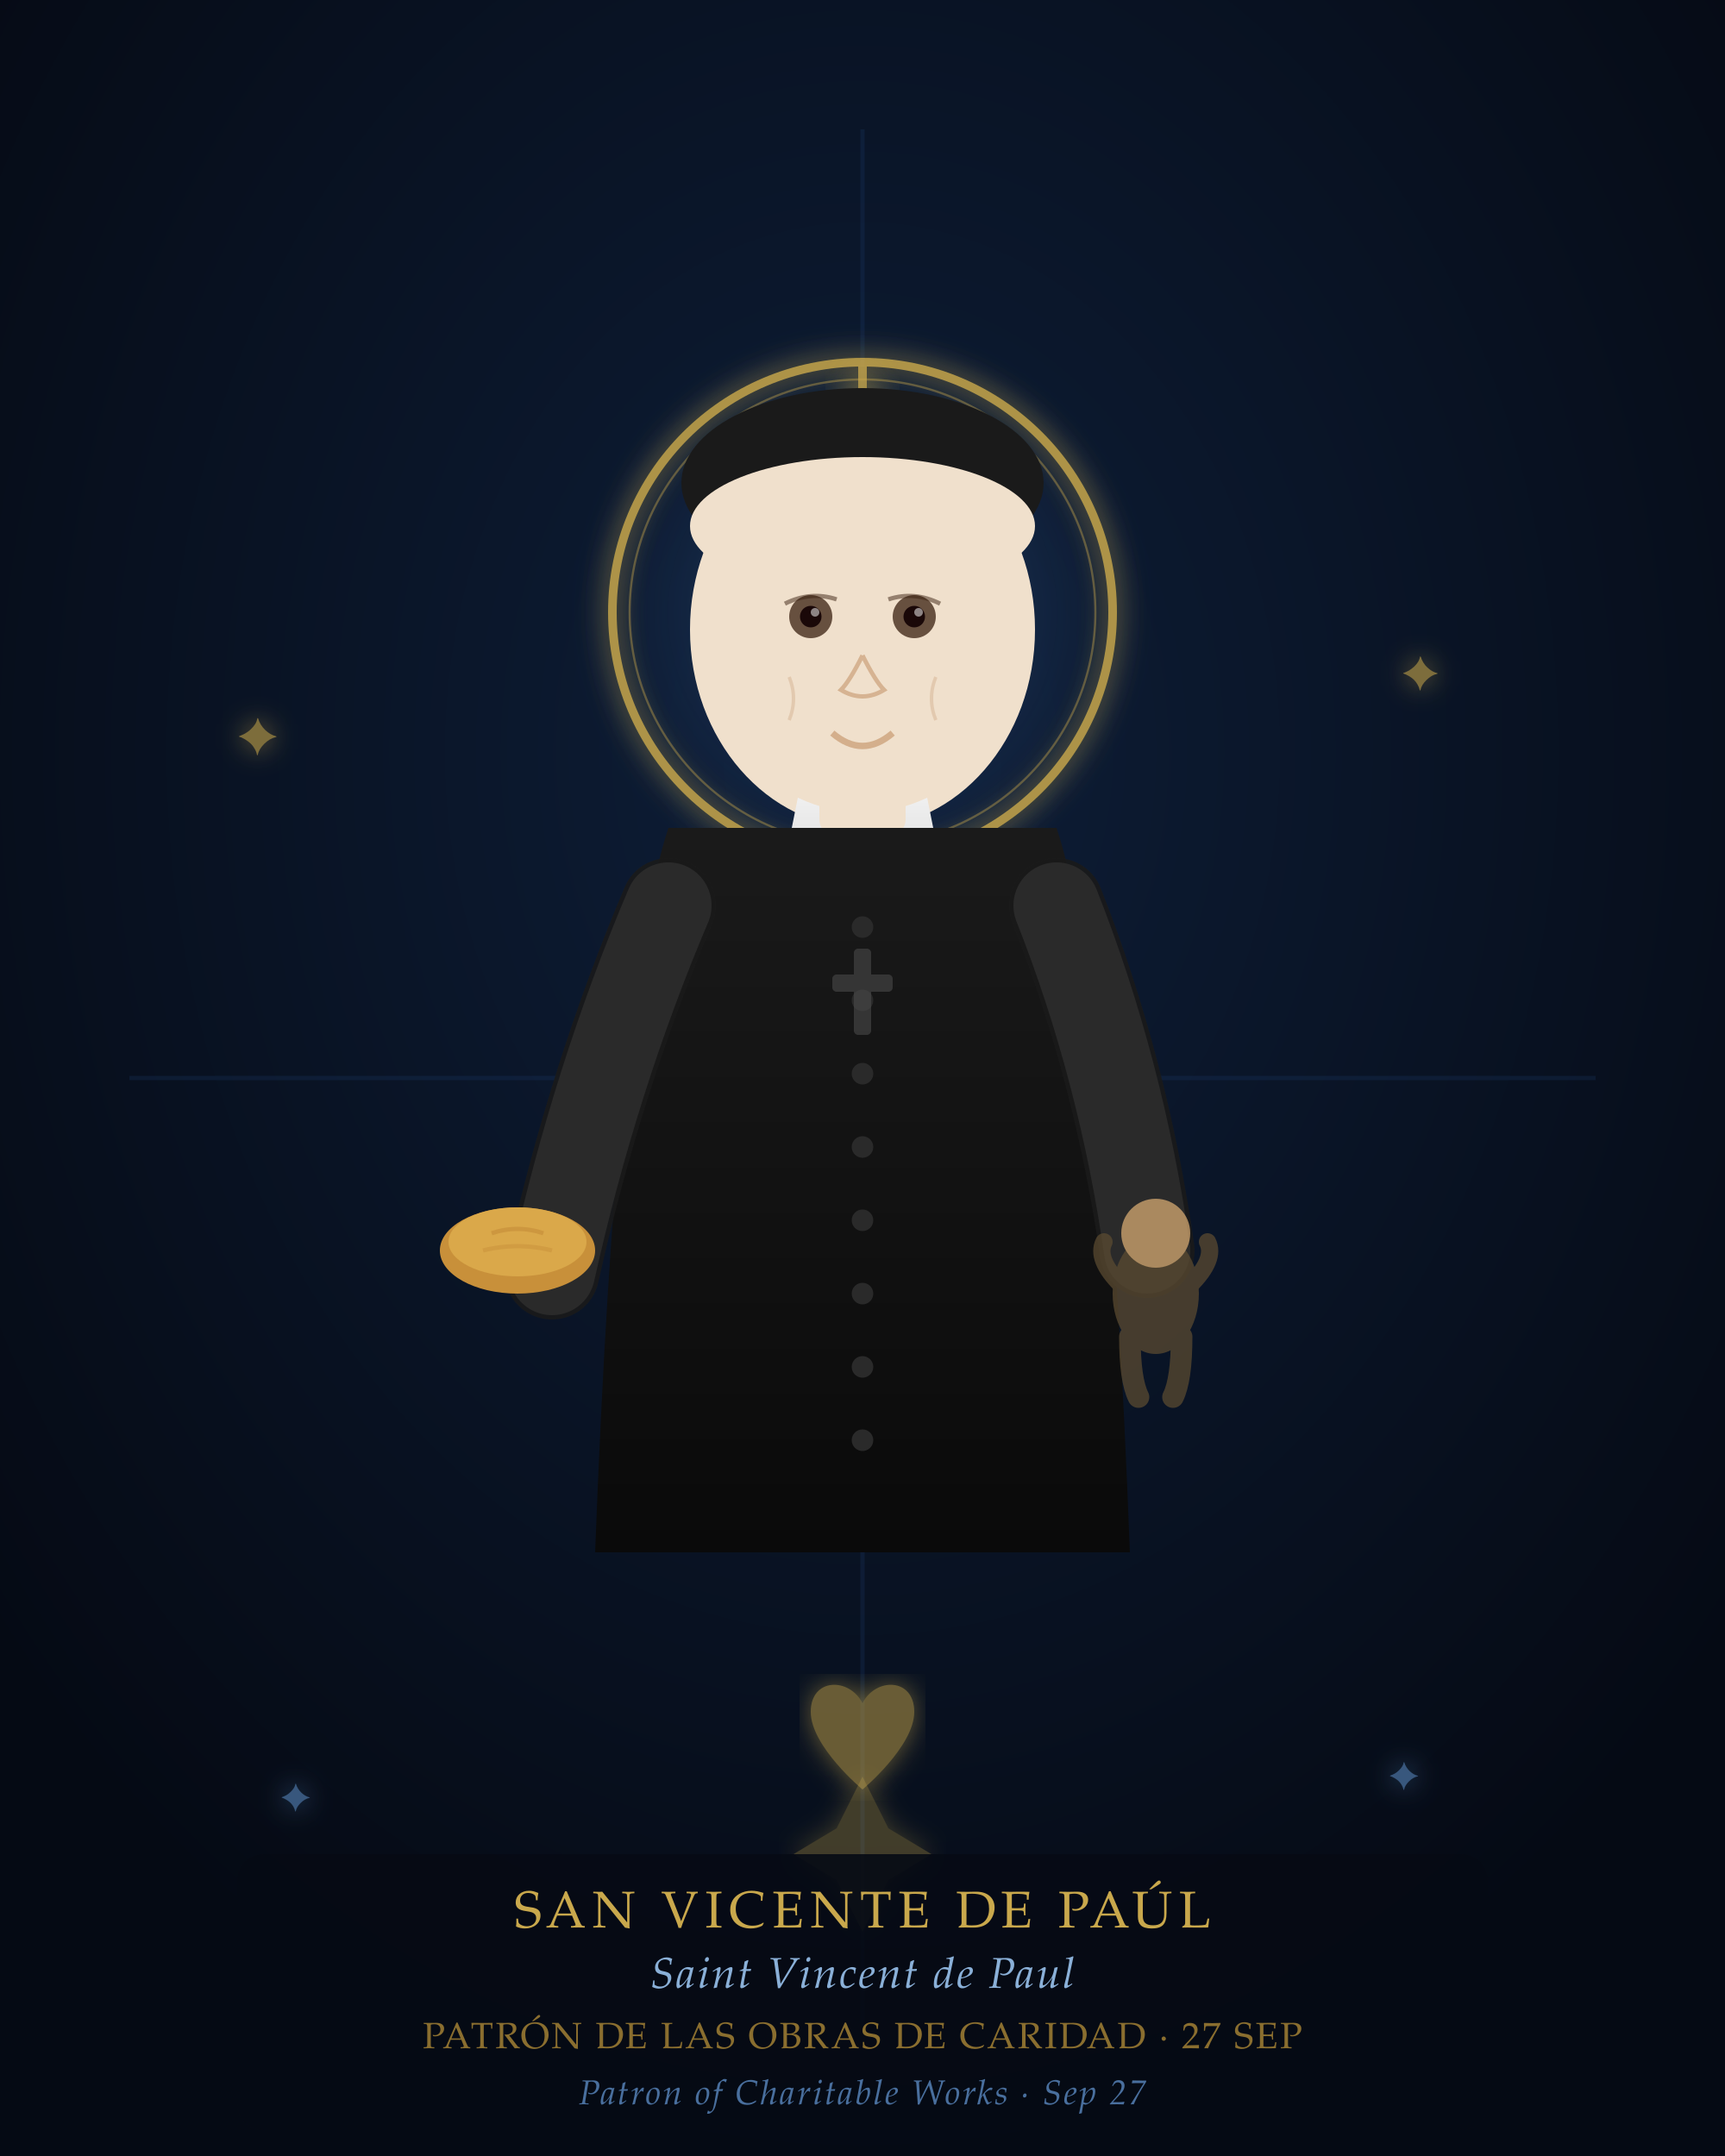
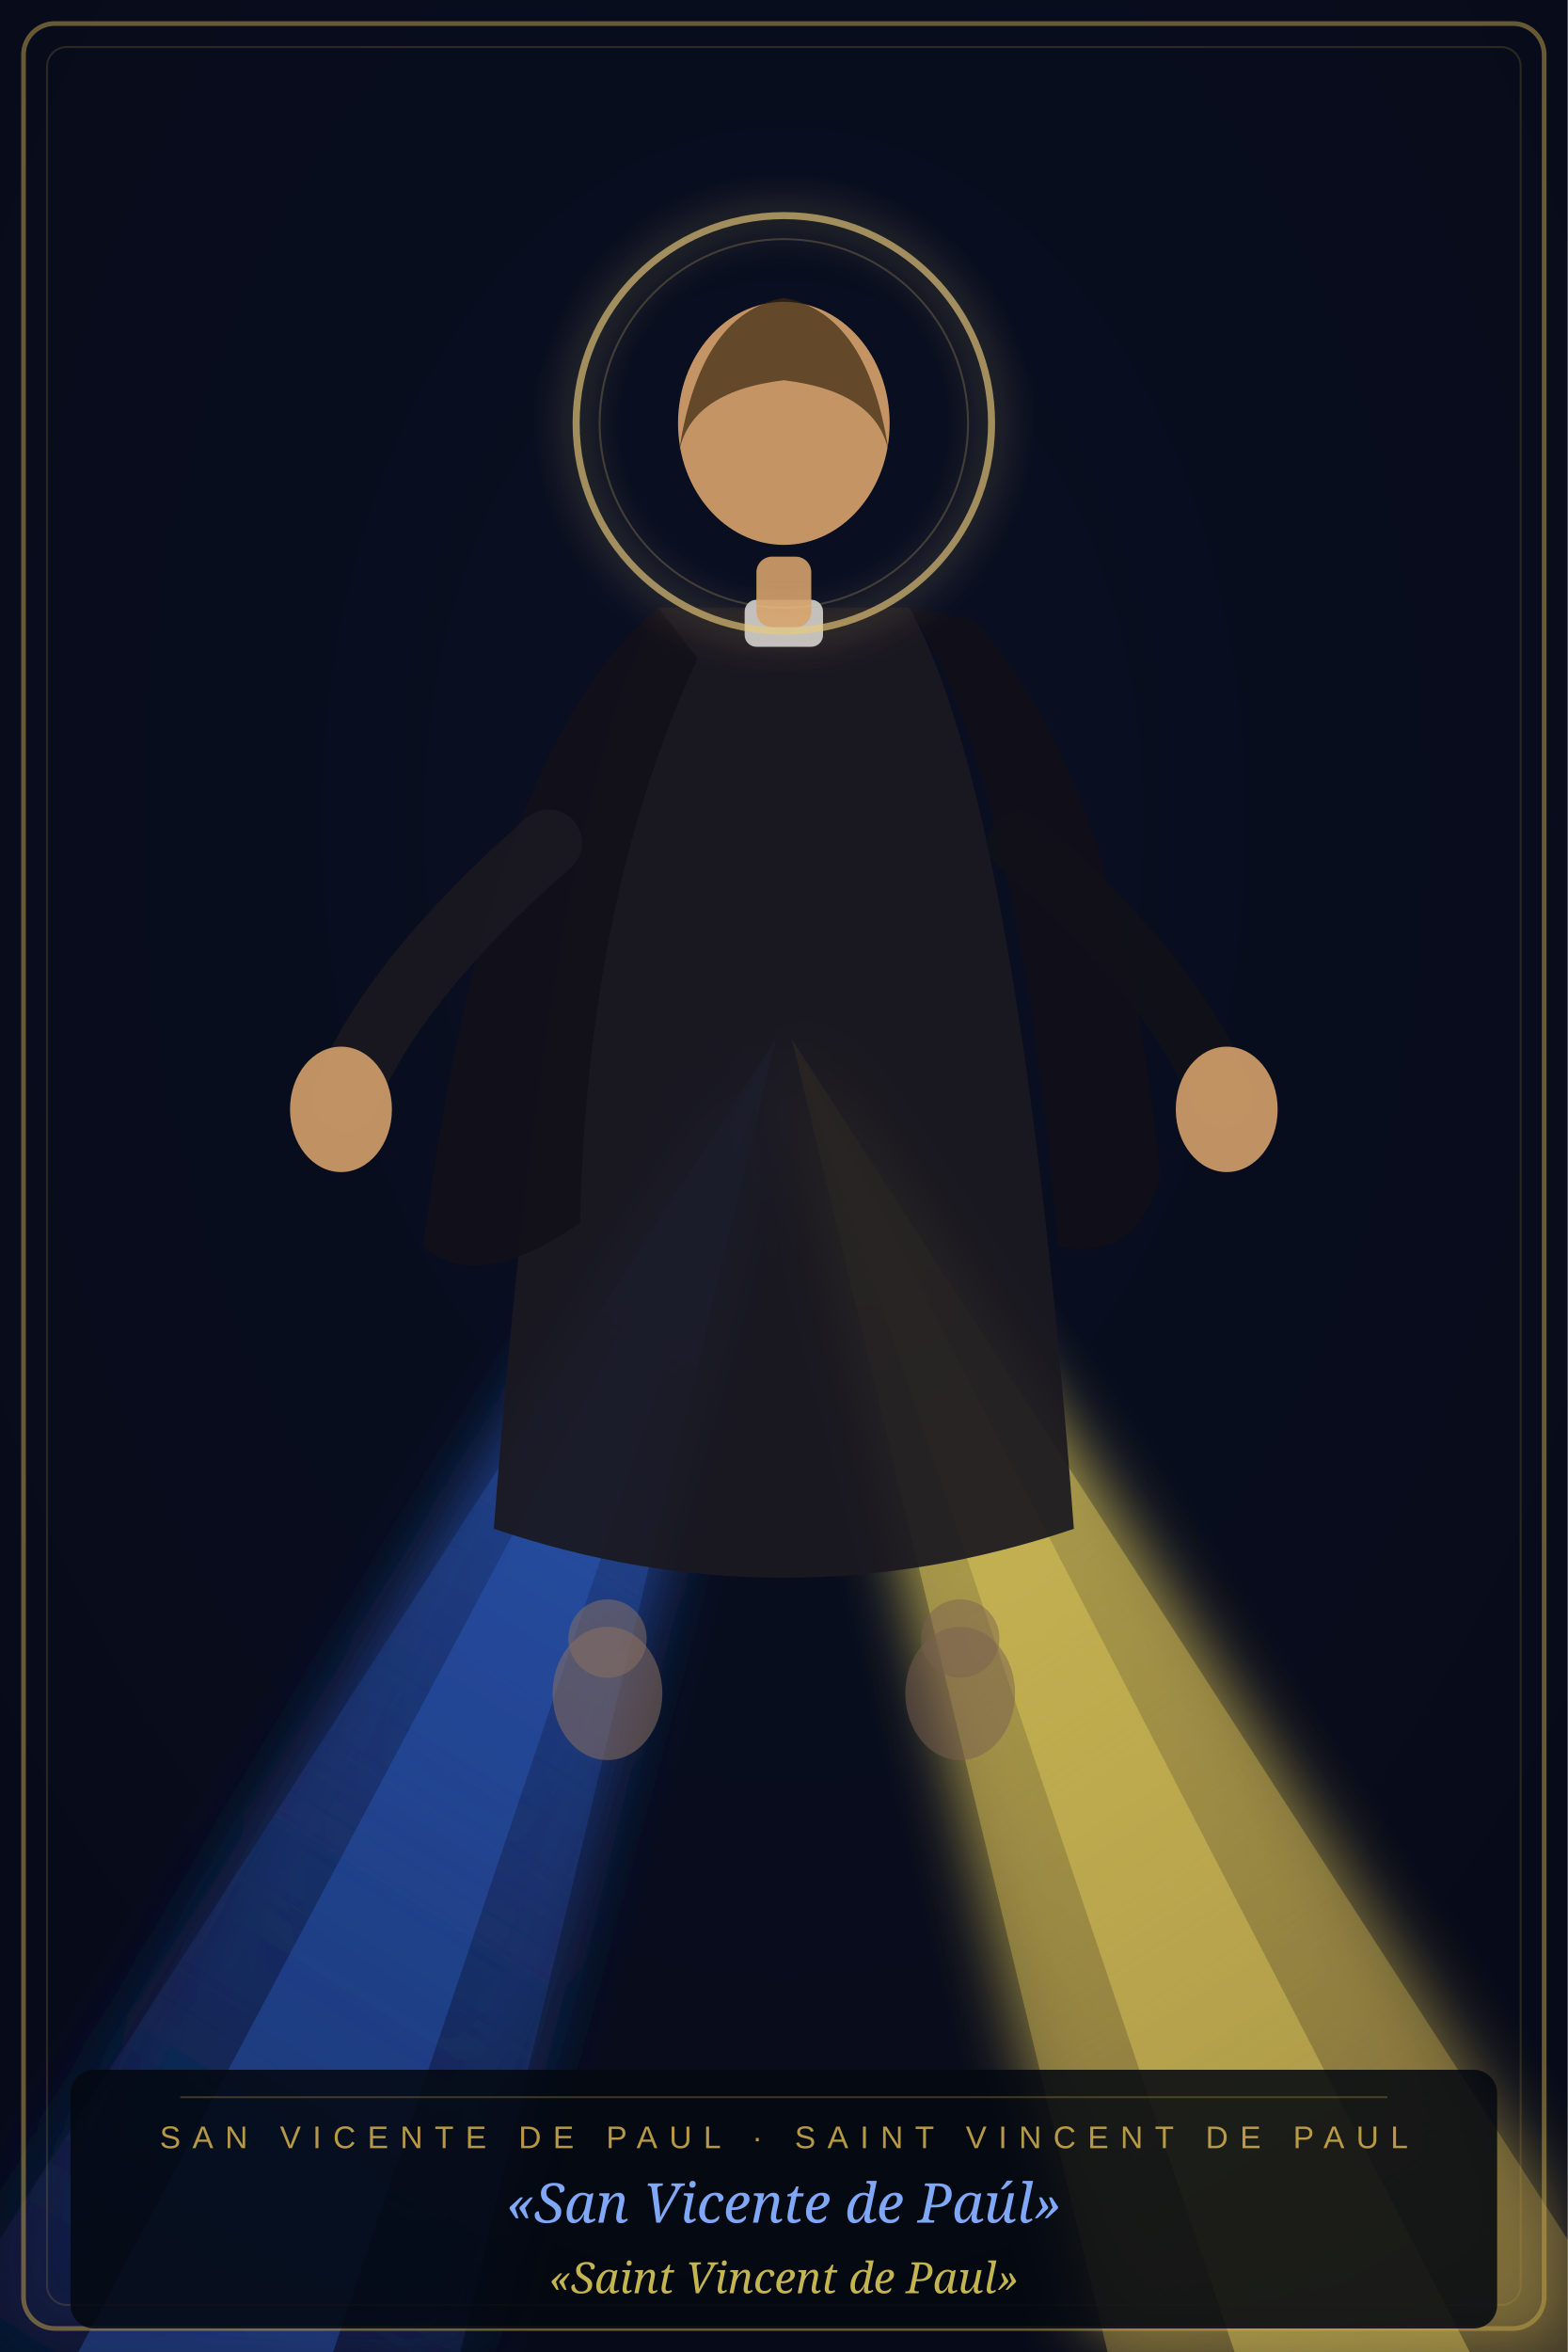
- <svg xmlns="http://www.w3.org/2000/svg" viewBox="0 0 400 500" width="400" height="500">
+ <svg xmlns="http://www.w3.org/2000/svg" viewBox="0 0 400 600">
  <defs>
-     <radialGradient id="bgGrad" cx="50%" cy="35%" r="65%">
-       <stop offset="0%" stop-color="#0e1e38" />
-       <stop offset="100%" stop-color="#050a14" />
+     <radialGradient id="sv-bg" cx="50%" cy="35%" r="65%">
+       <stop offset="0%" stop-color="#080c1a" />
+       <stop offset="100%" stop-color="#040810" />
    </radialGradient>
-     <radialGradient id="glowHalo" cx="50%" cy="50%" r="50%">
-       <stop offset="0%" stop-color="#5a88c0" stop-opacity="0.4" />
-       <stop offset="100%" stop-color="#1a3a6a" stop-opacity="0" />
-     </radialGradient>
-     <linearGradient id="robeGrad" x1="0%" y1="0%" x2="0%" y2="100%">
-       <stop offset="0%" stop-color="#1a1a1a" />
-       <stop offset="100%" stop-color="#0a0a0a" />
+     <linearGradient id="sv-r1" x1="50%" y1="0%" x2="10%" y2="100%">
+       <stop offset="0%" stop-color="#3060c8" stop-opacity="1" />
+       <stop offset="100%" stop-color="#102050" stop-opacity="0.4" />
    </linearGradient>
-     <linearGradient id="collarGrad" x1="0%" y1="0%" x2="0%" y2="100%">
-       <stop offset="0%" stop-color="#f0f0f0" />
-       <stop offset="100%" stop-color="#d8d8d8" />
+     <linearGradient id="sv-r2" x1="50%" y1="0%" x2="90%" y2="100%">
+       <stop offset="0%" stop-color="#f5e060" stop-opacity="1" />
+       <stop offset="100%" stop-color="#c9a84c" stop-opacity="0.4" />
    </linearGradient>
-     <filter id="glow">
-       <feGaussianBlur stdDeviation="3" result="coloredBlur" />
+     <filter id="sv-gl">
+       <feGaussianBlur stdDeviation="9" result="b" />
      <feMerge>
-         <feMergeNode in="coloredBlur" />
+         <feMergeNode in="b" />
+         <feMergeNode in="b" />
+         <feMergeNode in="SourceGraphic" />
+       </feMerge>
+     </filter>
+     <filter id="sv-g2">
+       <feGaussianBlur stdDeviation="5" result="b" />
+       <feMerge>
+         <feMergeNode in="b" />
        <feMergeNode in="SourceGraphic" />
      </feMerge>
    </filter>
  </defs>
-   <rect width="400" height="500" fill="url(#bgGrad)" />
-   <line x1="200" y1="30" x2="200" y2="470" stroke="#1a3a6a" stroke-width="1" opacity="0.25" />
-   <line x1="30" y1="250" x2="370" y2="250" stroke="#1a3a6a" stroke-width="1" opacity="0.25" />
-   <ellipse cx="200" cy="142" rx="68" ry="68" fill="url(#glowHalo)" />
-   <circle cx="200" cy="142" r="58" fill="none" stroke="#c9a84c" stroke-width="2" opacity="0.85" filter="url(#glow)" />
-   <circle cx="200" cy="142" r="54" fill="none" stroke="#c9a84c" stroke-width="0.5" opacity="0.4" />
-   <g filter="url(#glow)" opacity="0.8">
-     <line x1="200" y1="85" x2="200" y2="105" stroke="#c9a84c" stroke-width="2" />
-     <line x1="193" y1="92" x2="207" y2="92" stroke="#c9a84c" stroke-width="2" />
-   </g>
-   <ellipse cx="200" cy="146" rx="40" ry="46" fill="#f0e0cc" />
-   <ellipse cx="200" cy="112" rx="42" ry="22" fill="#1a1a1a" />
-   <ellipse cx="200" cy="122" rx="40" ry="16" fill="#f0e0cc" />
-   <ellipse cx="188" cy="143" rx="5" ry="5" fill="#3a2010" opacity="0.75" />
-   <ellipse cx="212" cy="143" rx="5" ry="5" fill="#3a2010" opacity="0.75" />
-   <ellipse cx="188" cy="143" rx="2.5" ry="2.5" fill="#1a0808" />
-   <ellipse cx="212" cy="143" rx="2.5" ry="2.5" fill="#1a0808" />
-   <circle cx="189" cy="142" r="1" fill="white" opacity="0.5" />
-   <circle cx="213" cy="142" r="1" fill="white" opacity="0.5" />
-   <path d="M182,140 Q188,137 194,139" fill="none" stroke="#3a2010" stroke-width="1" opacity="0.5" />
-   <path d="M206,139 Q212,137 218,140" fill="none" stroke="#3a2010" stroke-width="1" opacity="0.5" />
-   <path d="M200,152 Q197,158 195,160 Q200,163 205,160 Q203,158 200,152" fill="none" stroke="#c4956a" stroke-width="1" opacity="0.6" />
-   <path d="M193,170 Q200,176 207,170" fill="none" stroke="#c4956a" stroke-width="1.5" opacity="0.65" />
-   <path d="M183,157 Q185,162 183,167" fill="none" stroke="#c4956a" stroke-width="0.8" opacity="0.3" />
-   <path d="M217,157 Q215,162 217,167" fill="none" stroke="#c4956a" stroke-width="0.8" opacity="0.3" />
-   <path d="M185,185 Q200,192 215,185 L218,200 Q200,208 182,200 Z" fill="url(#collarGrad)" />
-   <rect x="190" y="180" width="20" height="14" rx="4" fill="#f0e0cc" />
-   <path d="M155,192 Q143,228 138,360 L262,360 Q257,228 245,192 Z" fill="url(#robeGrad)" />
-   <g fill="#2a2a2a">
-     <circle cx="200" cy="215" r="2.5" />
-     <circle cx="200" cy="232" r="2.5" />
-     <circle cx="200" cy="249" r="2.5" />
-     <circle cx="200" cy="266" r="2.5" />
-     <circle cx="200" cy="283" r="2.5" />
-     <circle cx="200" cy="300" r="2.5" />
-     <circle cx="200" cy="317" r="2.5" />
-     <circle cx="200" cy="334" r="2.5" />
-   </g>
-   <path d="M155,210 Q138,250 128,295" fill="none" stroke="#1a1a1a" stroke-width="22" stroke-linecap="round" opacity="0.9" />
-   <path d="M155,210 Q138,250 128,295" fill="none" stroke="#2a2a2a" stroke-width="20" stroke-linecap="round" />
-   <g transform="translate(110,280)">
-     <ellipse cx="10" cy="10" rx="18" ry="10" fill="#c8903a" />
-     <ellipse cx="10" cy="8" rx="16" ry="8" fill="#daa84a" />
-     <path d="M4,6 Q10,4 16,6" fill="none" stroke="#c8903a" stroke-width="1" opacity="0.7" />
-     <path d="M2,10 Q10,8 18,10" fill="none" stroke="#c8903a" stroke-width="1" opacity="0.5" />
-   </g>
-   <path d="M245,210 Q260,248 266,290" fill="none" stroke="#1a1a1a" stroke-width="22" stroke-linecap="round" opacity="0.9" />
-   <path d="M245,210 Q260,248 266,290" fill="none" stroke="#2a2a2a" stroke-width="20" stroke-linecap="round" />
-   <g transform="translate(258,280)" opacity="0.75">
-     <ellipse cx="10" cy="20" rx="10" ry="14" fill="#5a4a30" />
-     <circle cx="10" cy="6" r="8" fill="#d4a870" />
-     <path d="M2,18 Q-4,12 -2,8" fill="none" stroke="#5a4a30" stroke-width="4" stroke-linecap="round" />
-     <path d="M18,18 Q24,12 22,8" fill="none" stroke="#5a4a30" stroke-width="4" stroke-linecap="round" />
-     <path d="M4,30 Q4,40 6,44" fill="none" stroke="#5a4a30" stroke-width="5" stroke-linecap="round" />
-     <path d="M16,30 Q16,40 14,44" fill="none" stroke="#5a4a30" stroke-width="5" stroke-linecap="round" />
-   </g>
-   <g transform="translate(200,230)" opacity="0.6">
-     <rect x="-2" y="-10" width="4" height="20" rx="1" fill="#4a4a4a" />
-     <rect x="-7" y="-4" width="14" height="4" rx="1" fill="#4a4a4a" />
-   </g>
-   <g transform="translate(200,430)" filter="url(#glow)" opacity="0.3">
-     <path d="M-16,0 L-6,-6 L0,-18 L6,-6 L16,0 L6,6 L0,18 L-6,6 Z" fill="#c9a84c" />
-   </g>
-   <g filter="url(#glow)" opacity="0.6">
-     <text x="55" y="175" font-size="12" fill="#c9a84c">✦</text>
-     <text x="325" y="160" font-size="11" fill="#c9a84c">✦</text>
-     <text x="65" y="420" font-size="9" fill="#5a88c0">✦</text>
-     <text x="322" y="415" font-size="9" fill="#5a88c0">✦</text>
-   </g>
-   <g transform="translate(200,405)" opacity="0.5" filter="url(#glow)">
-     <path d="M0,-10 C-3,-16 -12,-16 -12,-8 C-12,0 0,10 0,10 C0,10 12,0 12,-8 C12,-16 3,-16 0,-10 Z" fill="#c9a84c" />
-   </g>
-   <rect x="55" y="430" width="290" height="64" rx="6" fill="#050a14" opacity="0.9" />
-   <text x="200" y="447" text-anchor="middle" font-family="'Palatino Linotype', Georgia, serif" font-size="12" fill="#c9a84c" letter-spacing="1.5">SAN VICENTE DE PAÚL</text>
-   <text x="200" y="461" text-anchor="middle" font-family="'Palatino Linotype', Georgia, serif" font-size="10" fill="#8ab0d8" letter-spacing="0.5" font-style="italic">Saint Vincent de Paul</text>
-   <text x="200" y="475" text-anchor="middle" font-family="'Palatino Linotype', Georgia, serif" font-size="8.5" fill="#8a6e2f" letter-spacing="0.5">PATRÓN DE LAS OBRAS DE CARIDAD · 27 SEP</text>
-   <text x="200" y="488" text-anchor="middle" font-family="'Palatino Linotype', Georgia, serif" font-size="8" fill="#5a88c0" letter-spacing="0.5" font-style="italic" opacity="0.8">Patron of Charitable Works · Sep 27</text>
+   <rect width="400" height="600" fill="url(#sv-bg)" />
+   <rect width="400" height="600" fill="#202870" opacity="0.10" />
+   <polygon points="198,265 -25,610 115,610" fill="url(#sv-r1)" filter="url(#sv-gl)" opacity="0.72" />
+   <polygon points="198,265 20,600  85,600" fill="#3060c8" opacity="0.36" />
+   <polygon points="202,265 425,610 285,610" fill="url(#sv-r2)" filter="url(#sv-gl)" opacity="0.70" />
+   <polygon points="202,265 375,600 315,600" fill="#f5e060" opacity="0.34" />
+   <path d="M168,155 Q140,205 126,390 Q200,415 274,390 Q260,205 232,155 Z" fill="#1a1820" opacity="0.92" />
+   <path d="M168,155 Q124,192 108,318 Q122,330 148,312 Q150,228 178,168 Z" fill="#121018" opacity="0.90" />
+   <path d="M232,155 Q260,198 270,318 Q290,322 296,300 Q286,198 248,158 Z" fill="#121018" opacity="0.84" />
+   <path d="M140,215 Q100,250 88,280" stroke="#1a1820" stroke-width="17" fill="none" stroke-linecap="round" opacity="0.88" />
+   <path d="M260,215 Q300,250 312,280" stroke="#121018" stroke-width="16" fill="none" stroke-linecap="round" opacity="0.85" />
+   <ellipse cx="87" cy="283" rx="13" ry="16" fill="#d4a06a" opacity="0.9" />
+   <ellipse cx="313" cy="283" rx="13" ry="16" fill="#d4a06a" opacity="0.9" />
+   <ellipse cx="155" cy="432" rx="14" ry="17" fill="#8a7060" opacity="0.55" />
+   <circle cx="155" cy="418" r="10" fill="#8a7060" opacity="0.52" />
+   <ellipse cx="245" cy="432" rx="14" ry="17" fill="#7a6050" opacity="0.50" />
+   <circle cx="245" cy="418" r="10" fill="#7a6050" opacity="0.48" />
+   <rect x="190" y="153" width="20" height="12" rx="3" fill="#f8f8f8" opacity="0.75" />
+   <rect x="193" y="142" width="14" height="18" rx="4" fill="#d4a06a" opacity="0.9" />
+   <ellipse cx="200" cy="108" rx="27" ry="31" fill="#d4a06a" opacity="0.92" />
+   <path d="M173,117 Q178,80 200,76 Q222,80 227,117 Q225,100 200,97 Q175,100 173,117 Z" fill="#3a2810" opacity="0.70" />
+   <circle cx="200" cy="108" r="53" fill="none" stroke="#e8c97a" stroke-width="1.8" stroke-opacity="0.65" filter="url(#sv-g2)" />
+   <circle cx="200" cy="108" r="47" fill="none" stroke="#e8c97a" stroke-width="0.5" stroke-opacity="0.22" />
+   <rect x="6" y="6" width="388" height="588" rx="8" fill="none" stroke="#c9a84c" stroke-width="1.2" stroke-opacity="0.5" />
+   <rect x="12" y="12" width="376" height="576" rx="5" fill="none" stroke="#c9a84c" stroke-width="0.5" stroke-opacity="0.18" />
+   <rect x="18" y="528" width="364" height="66" rx="6" fill="#040810" opacity="0.86" />
+   <line x1="46" y1="535" x2="354" y2="535" stroke="#c9a84c" stroke-width="0.5" stroke-opacity="0.28" />
+   <text x="200" y="548" text-anchor="middle" font-family="Arial,sans-serif" font-size="8" fill="#c9a84c" letter-spacing="3" opacity="0.9">SAN VICENTE DE PAUL  ·  SAINT VINCENT DE PAUL</text>
+   <text x="200" y="567" text-anchor="middle" font-family="Georgia,serif" font-size="14" fill="#80a8f8" font-style="italic">«San Vicente de Paúl»</text>
+   <text x="200" y="585" text-anchor="middle" font-family="Georgia,serif" font-size="11" fill="#f5e060" font-style="italic" opacity="0.8">«Saint Vincent de Paul»</text>
</svg>
